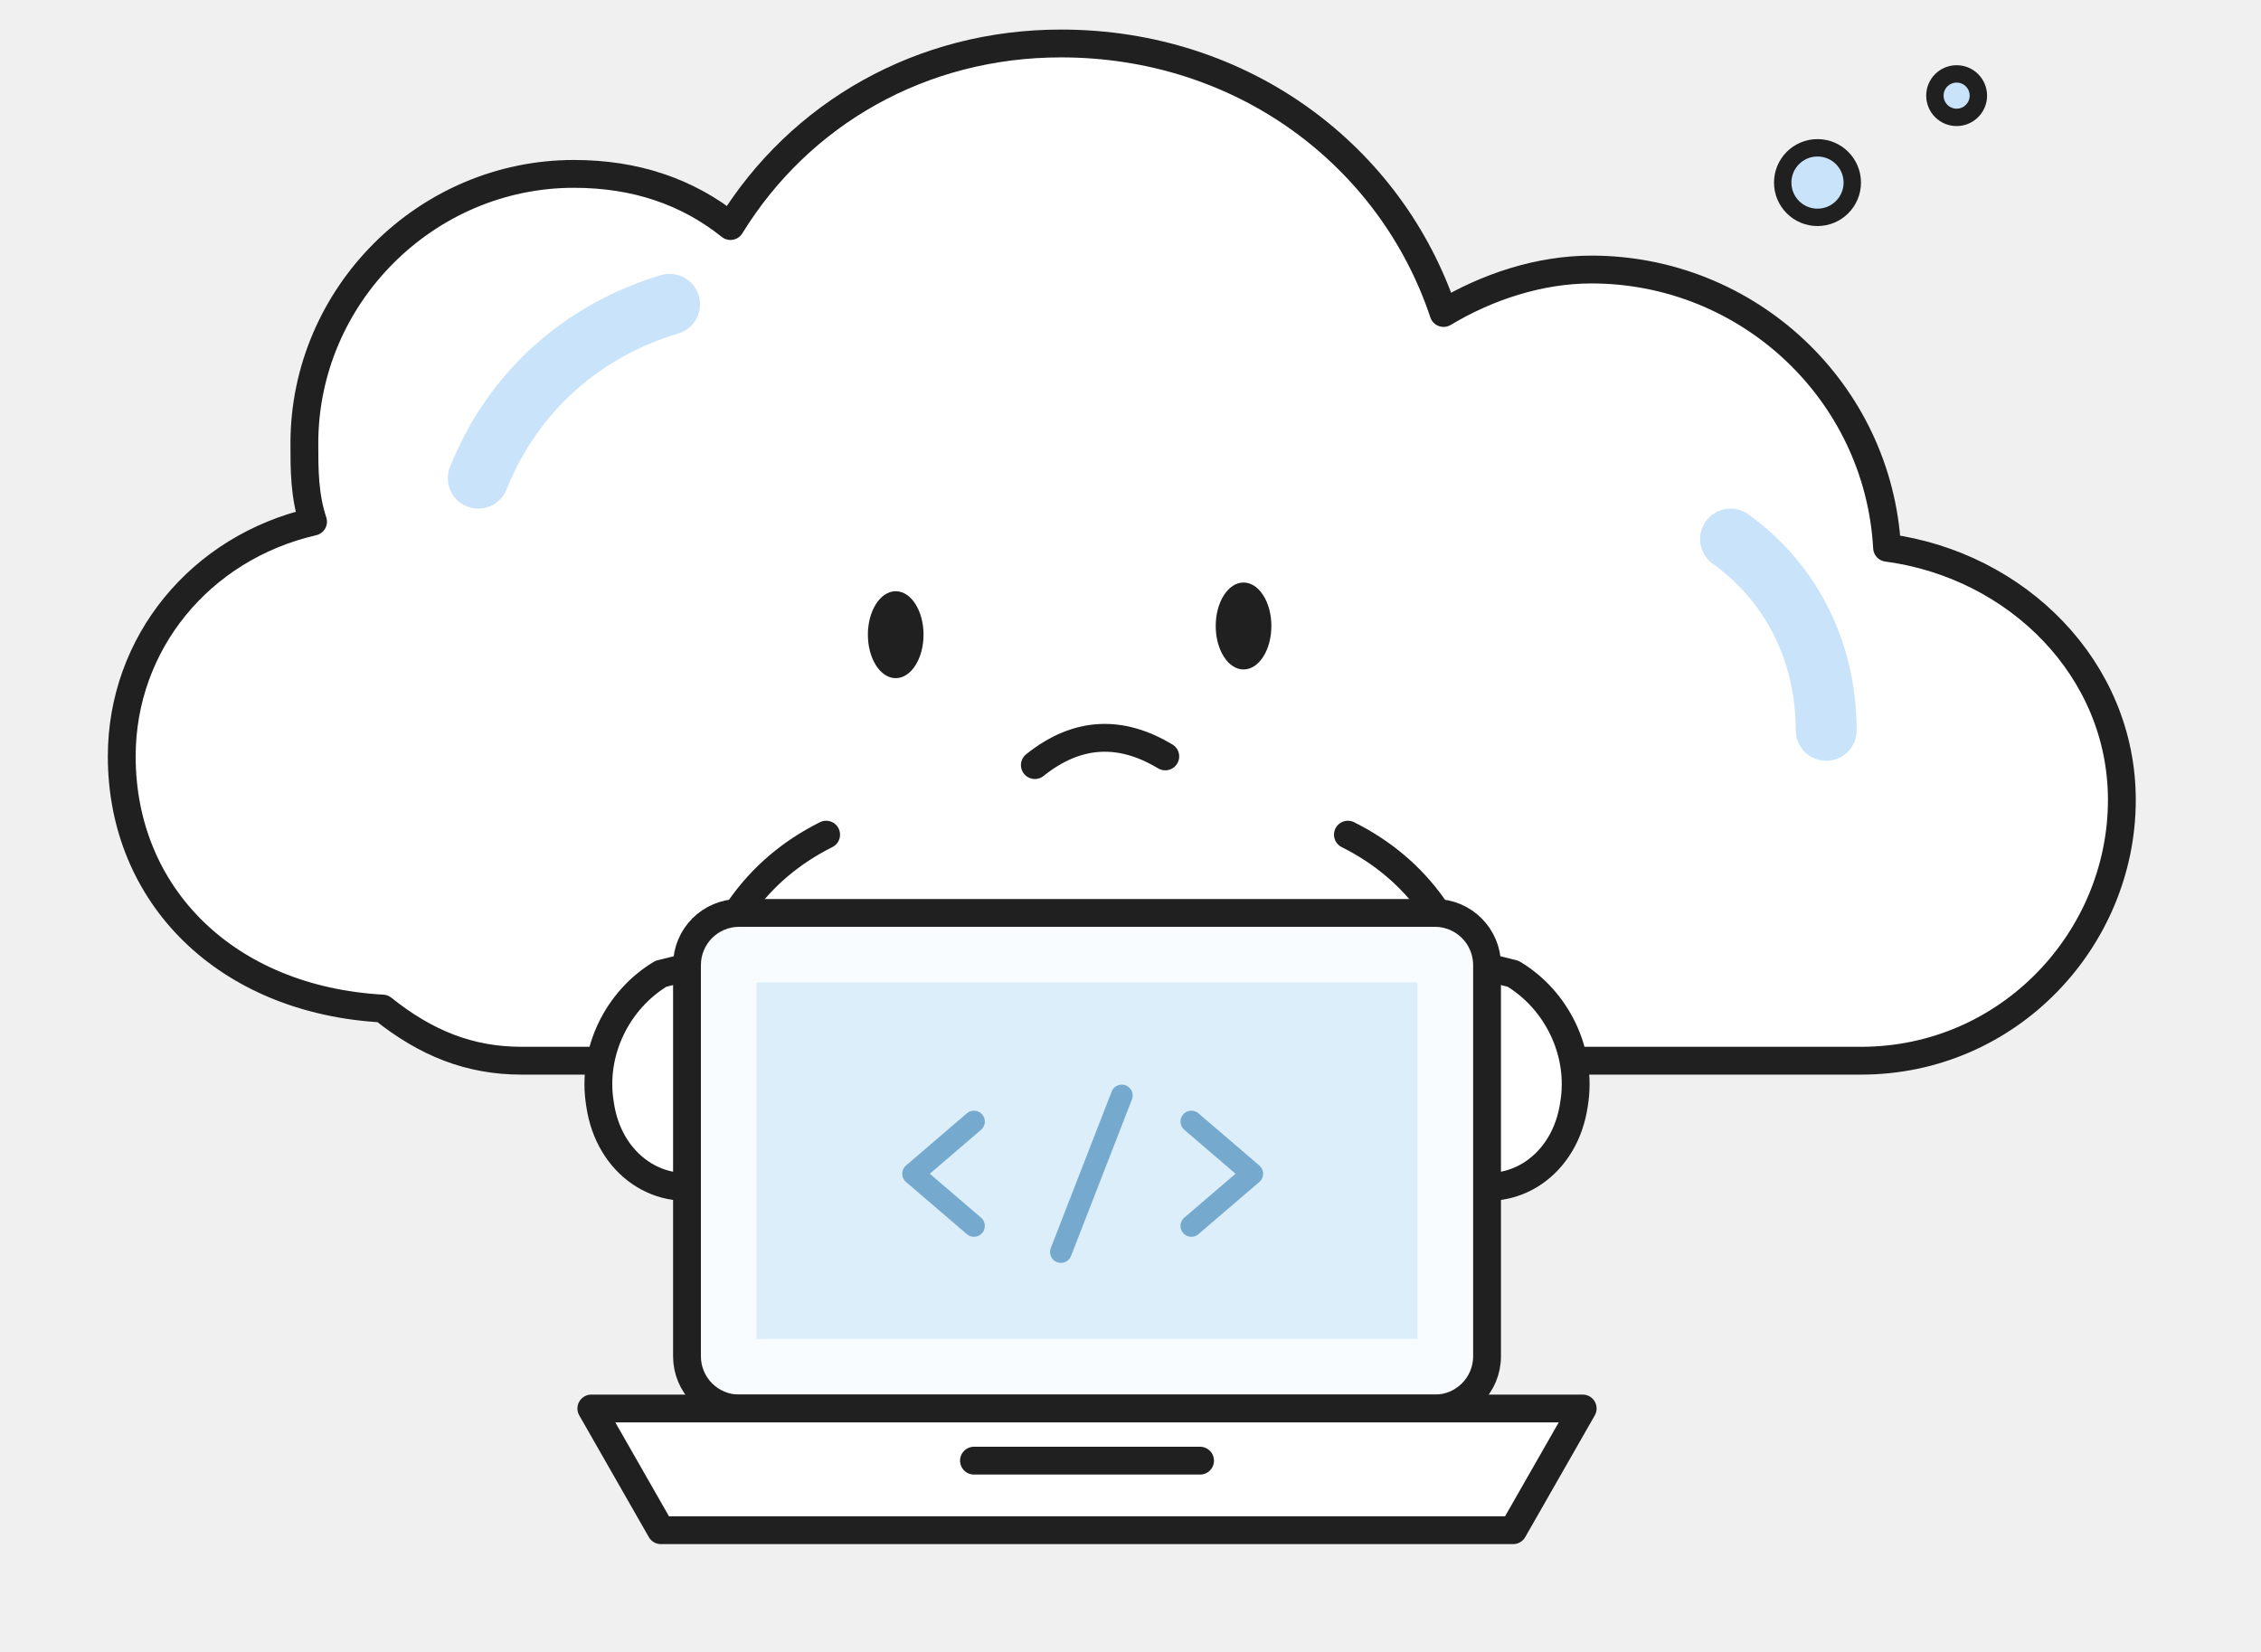
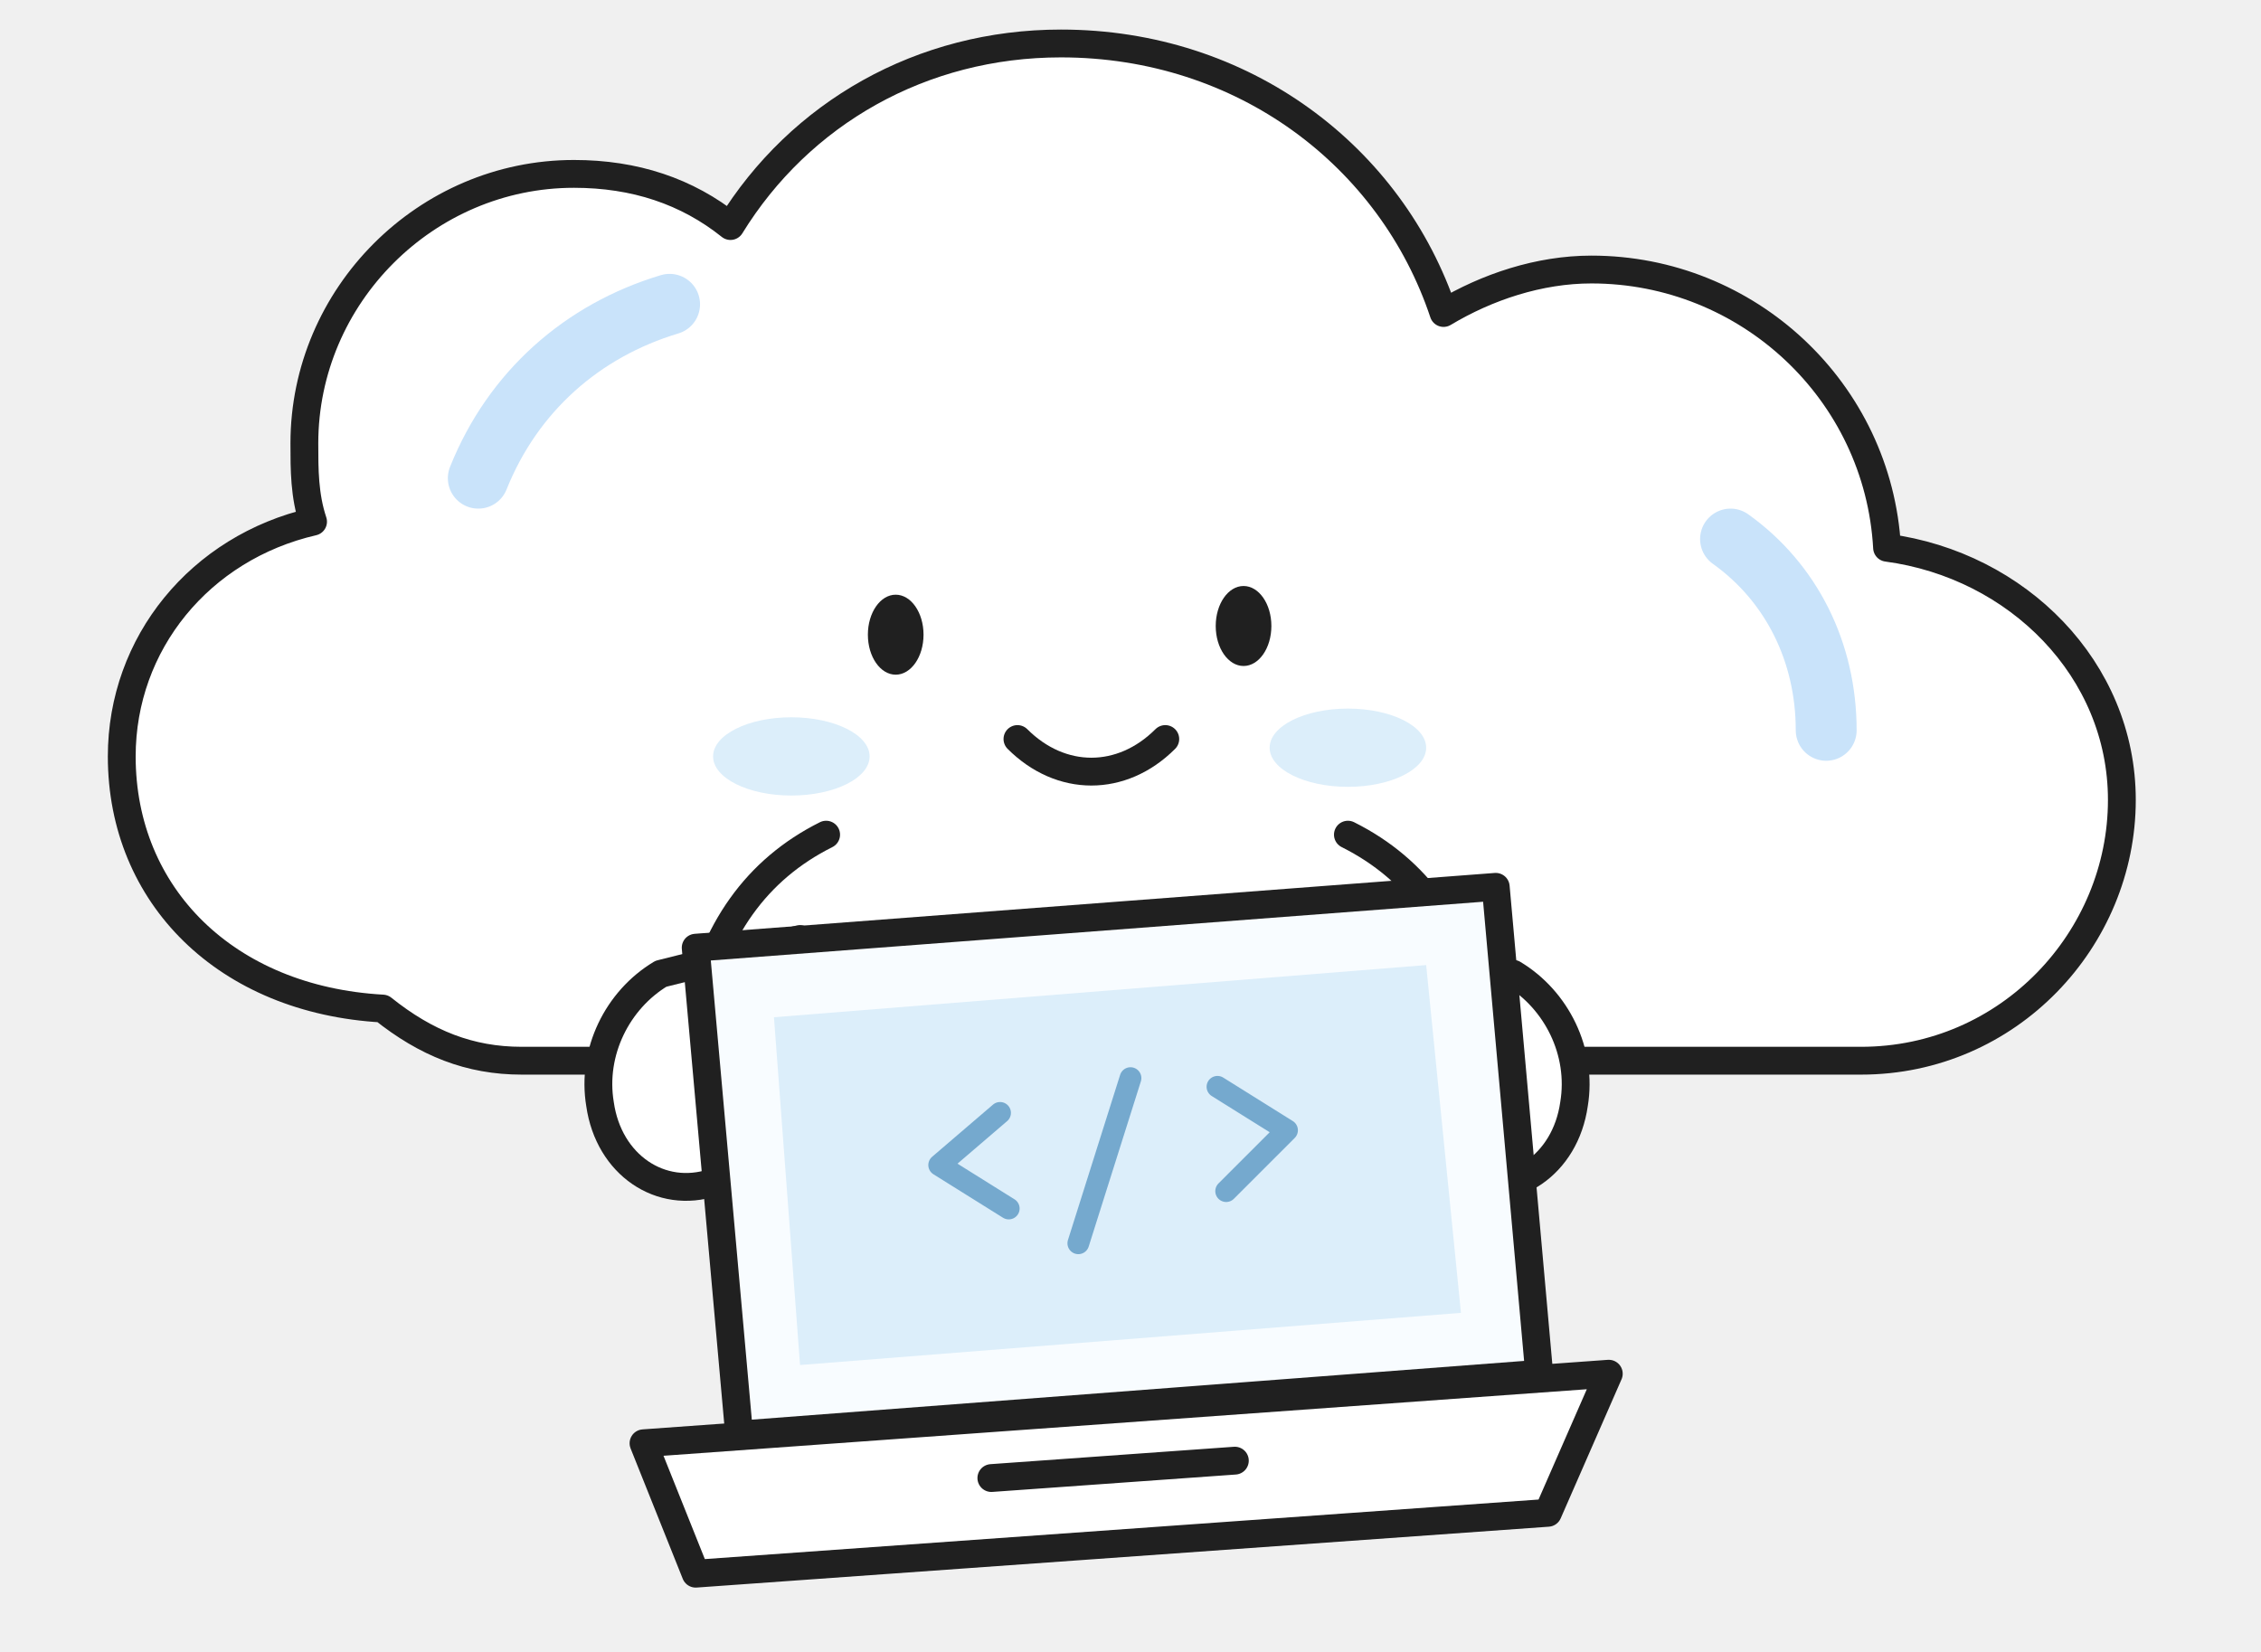
<svg xmlns="http://www.w3.org/2000/svg" viewBox="0 0 260 190" role="img" aria-labelledby="title description">
  <g stroke="#202020" stroke-width="3.2" stroke-linecap="round" stroke-linejoin="round">
    <path fill="#fff" d="M44 116c-18-1-30-13-30-29 0-13 9-24 22-27-1-3-1-6-1-9 0-17 14-31 31-31 7 0 13 2 18 6 8-13 22-21 38-21 21 0 38 13 44 31 5-3 11-5 17-5 18 0 33 14 34 32 15 2 27 14 27 29 0 16-13 30-30 30H60c-6 0-11-2-16-6Z" />
    <path fill="none" stroke="#c9e3fa" stroke-width="7" d="M55 55c4-10 12-17 22-20" />
    <path fill="none" stroke="#c9e3fa" stroke-width="7" d="M199 62c7 5 11 13 11 22" />
-     <ellipse cx="103" cy="73" rx="3.2" ry="5" fill="#202020" stroke="none" />
-     <ellipse cx="143" cy="72" rx="3.2" ry="5" fill="#202020" stroke="none" />
-     <path fill="none" d="M119 88c5-4 10-4 15-1" />
+     <ellipse cx="91" cy="87" rx="9" ry="4.5" fill="#dceefa" stroke="none" />
+     <ellipse cx="155" cy="86" rx="9" ry="4.5" fill="#dceefa" stroke="none" />
+     <ellipse cx="103" cy="73" rx="3.2" ry="4.6" fill="#202020" stroke="none" />
+     <ellipse cx="143" cy="72" rx="3.2" ry="4.6" fill="#202020" stroke="none" />
+     <path fill="none" d="M117 85c5 5 12 5 17 0" />
    <path fill="none" d="M95 96c-8 4-13 11-15 21" />
    <path fill="none" d="M155 96c8 4 13 11 15 21" />
    <path fill="#fff" d="M76 112c-5 3-8 9-7 15 1 7 7 11 13 9l18-8-8-20-16 4Z" />
    <path fill="#fff" d="M174 112c5 3 8 9 7 15-1 7-7 11-13 9l-18-8 8-20 16 4Z" />
-     <rect x="79" y="105" width="92" height="57" rx="6" fill="#f8fcff" />
-     <path fill="#dceefa" d="M87 113h76v41H87z" stroke="none" />
-     <path fill="none" stroke="#75a9ce" stroke-width="2.5" d="m112 129-7 6 7 6m25-12 7 6-7 6m-15 3 7-18" />
-     <path fill="#fff" d="M68 162h114l-8 14H76l-8-14Z" />
-     <path fill="none" d="M112 168h26" />
-   </g>
-   <g fill="#c9e3fa" stroke="#202020" stroke-width="2">
-     <circle cx="209" cy="21" r="4" />
-     <circle cx="225" cy="11" r="2.5" />
+     <path fill="#f8fcff" d="M80 109 172 102l5 56-92 7-5-56Z" />
+     <path fill="#dceefa" d="m89 117 75-6 4 40-76 6-3-40Z" stroke="none" />
+     <path fill="none" stroke="#75a9ce" stroke-width="2.5" d="m115 128-7 6 8 5m24-14 8 5-7 7m-17 6 6-19" />
+     <path fill="#fff" d="m74 166 111-8-7 16-98 7-6-15Z" />
+     <path fill="none" d="m114 170 28-2" />
  </g>
</svg>
